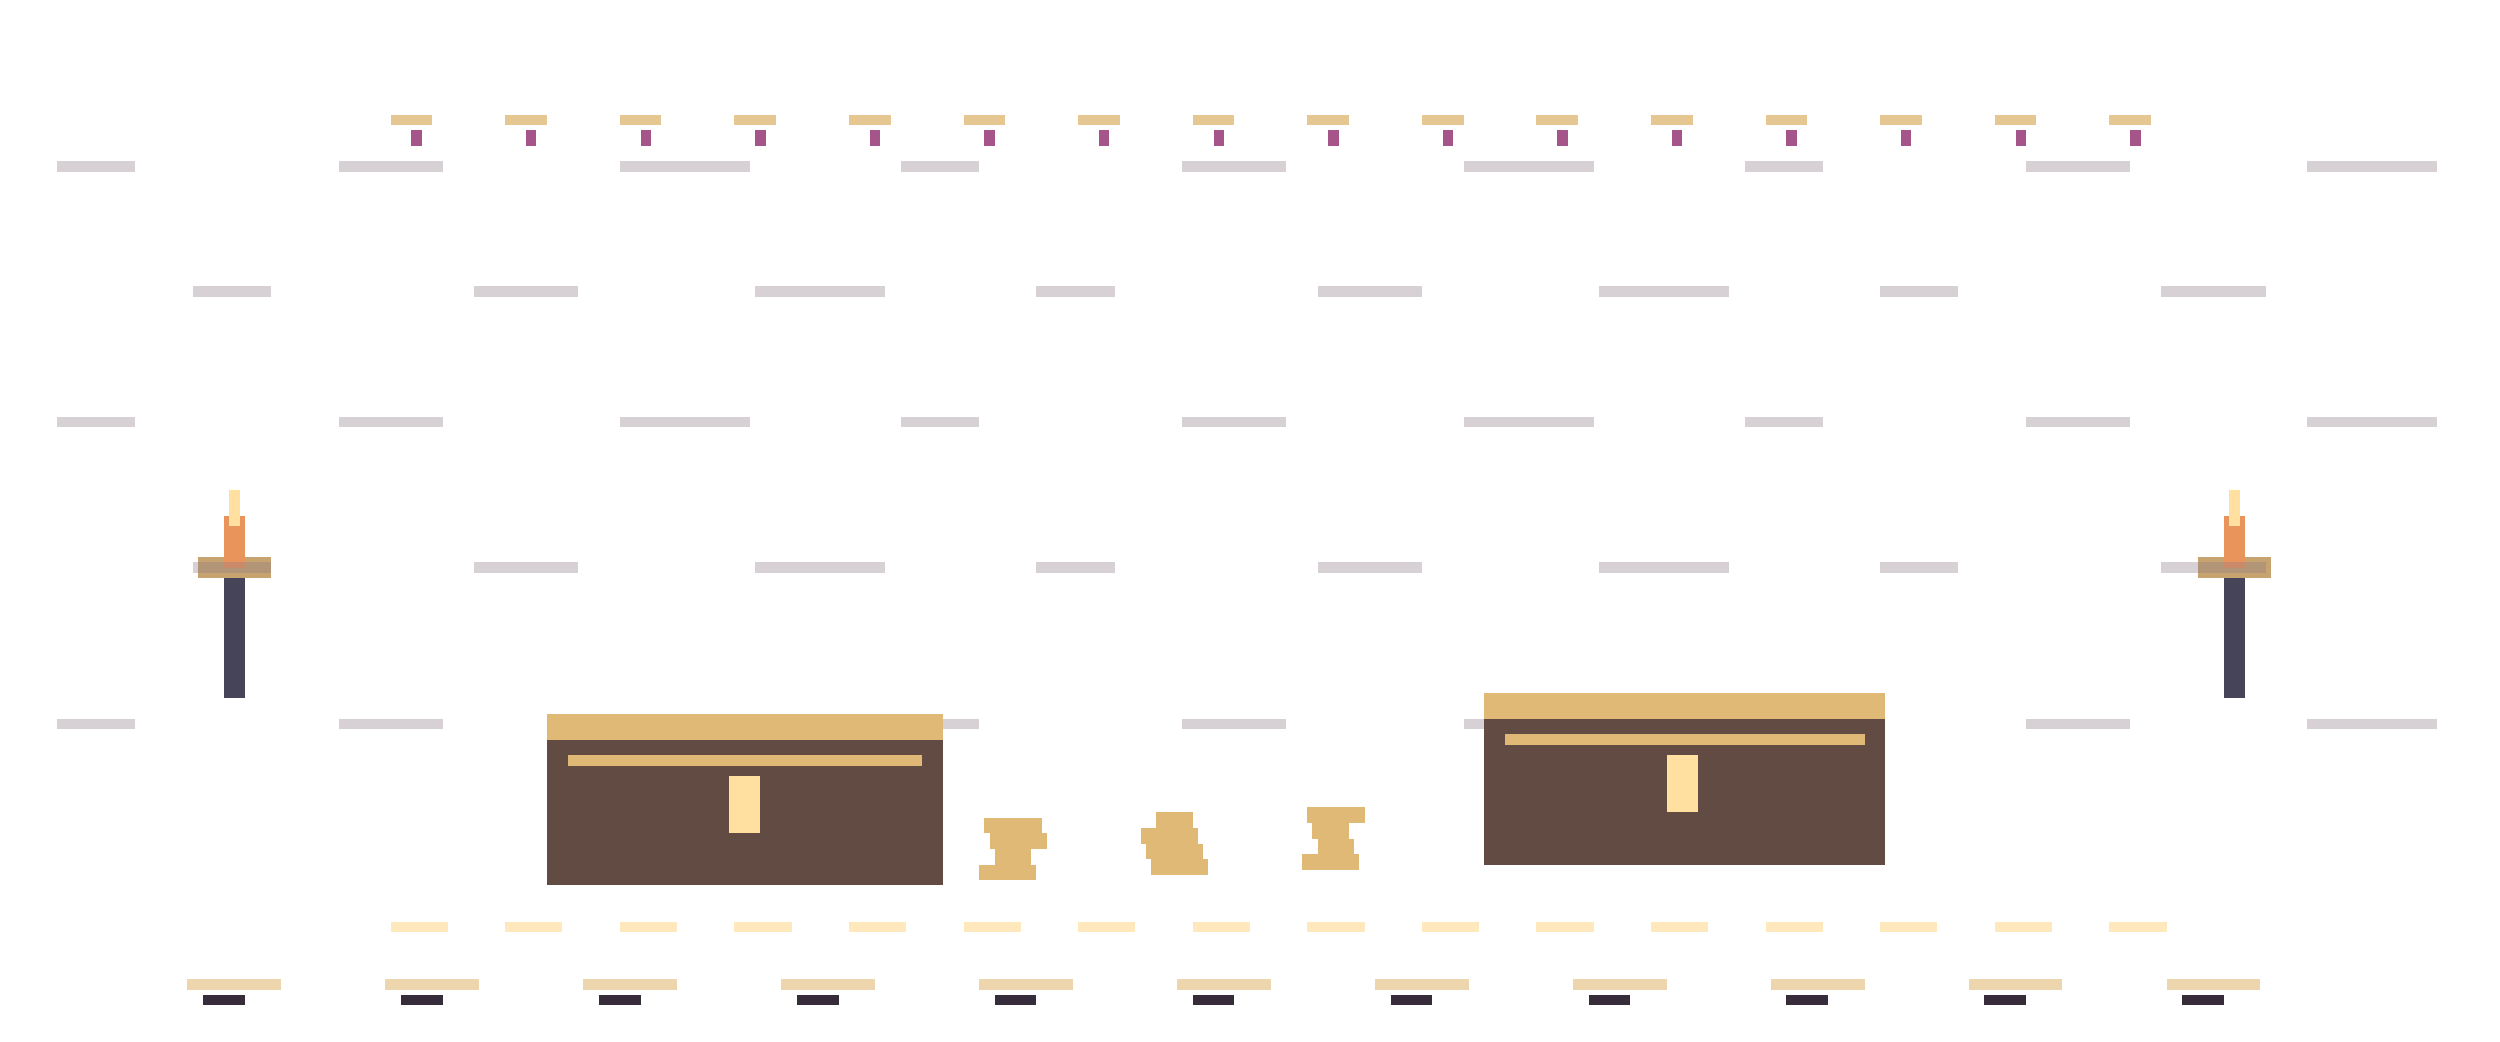
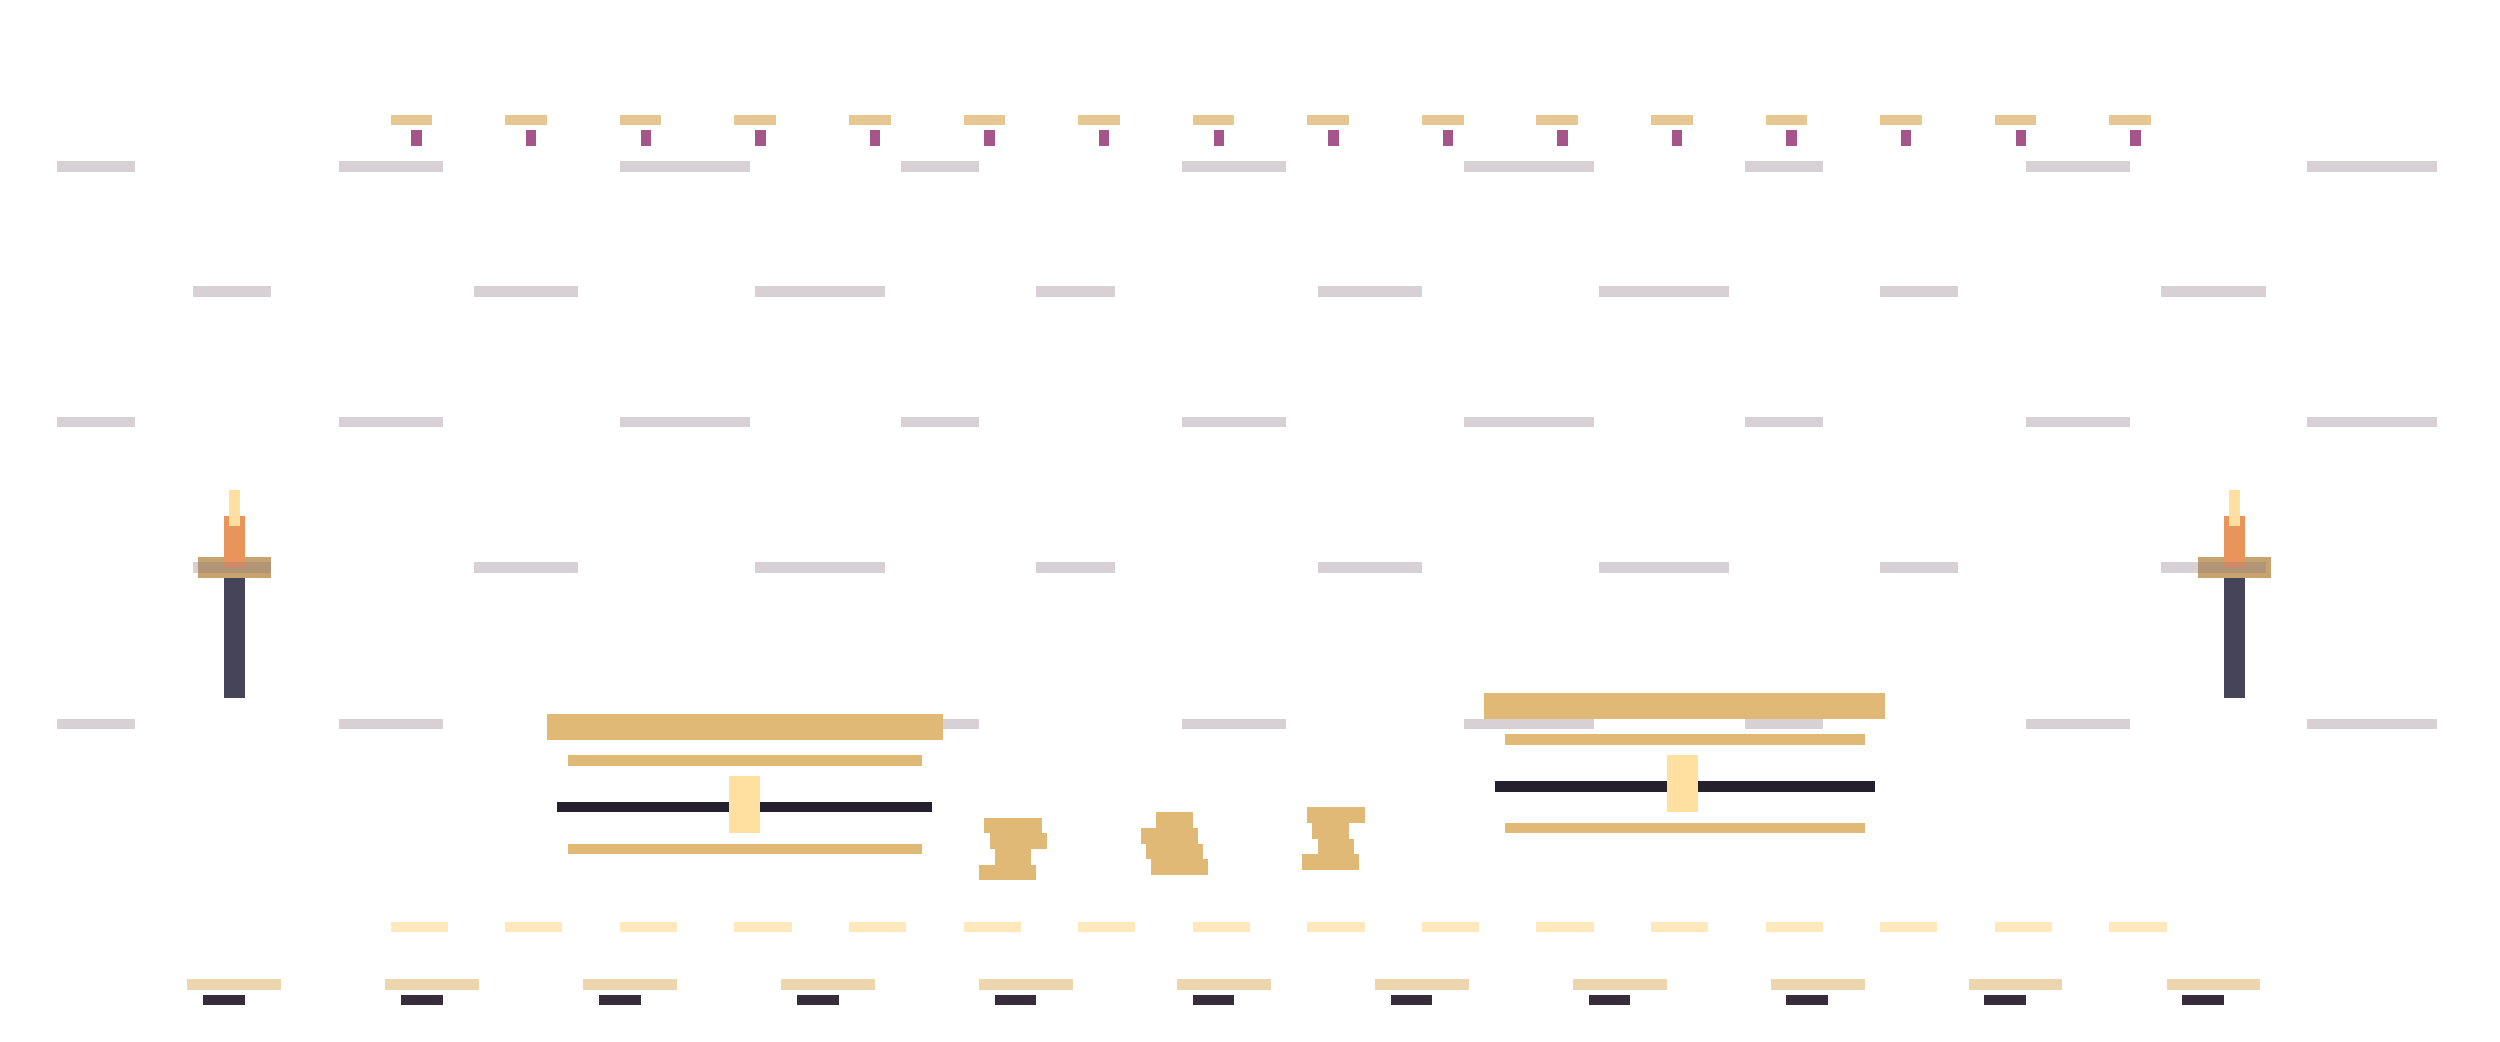
<svg xmlns="http://www.w3.org/2000/svg" viewBox="0 0 480 200" shape-rendering="crispEdges">
  <rect x="43" y="107" width="4" height="27" fill="#454459" />
  <rect x="38" y="107" width="14" height="4" fill="#c7a46f" />
  <rect x="43" y="99" width="4" height="10" fill="#e9945b" />
  <rect x="44" y="94" width="2" height="7" fill="#ffe0a0" />
  <rect x="427" y="107" width="4" height="27" fill="#454459" />
  <rect x="422" y="107" width="14" height="4" fill="#c7a46f" />
  <rect x="427" y="99" width="4" height="10" fill="#e9945b" />
  <rect x="428" y="94" width="2" height="7" fill="#ffe0a0" />
  <rect x="11" y="31" width="15" height="2" fill="#8b7583" opacity=".34" />
  <rect x="65" y="31" width="20" height="2" fill="#8b7583" opacity=".34" />
  <rect x="119" y="31" width="25" height="2" fill="#8b7583" opacity=".34" />
  <rect x="173" y="31" width="15" height="2" fill="#8b7583" opacity=".34" />
  <rect x="227" y="31" width="20" height="2" fill="#8b7583" opacity=".34" />
  <rect x="281" y="31" width="25" height="2" fill="#8b7583" opacity=".34" />
  <rect x="335" y="31" width="15" height="2" fill="#8b7583" opacity=".34" />
  <rect x="389" y="31" width="20" height="2" fill="#8b7583" opacity=".34" />
  <rect x="443" y="31" width="25" height="2" fill="#8b7583" opacity=".34" />
  <rect x="37" y="55" width="15" height="2" fill="#8b7583" opacity=".34" />
  <rect x="91" y="55" width="20" height="2" fill="#8b7583" opacity=".34" />
  <rect x="145" y="55" width="25" height="2" fill="#8b7583" opacity=".34" />
  <rect x="199" y="55" width="15" height="2" fill="#8b7583" opacity=".34" />
  <rect x="253" y="55" width="20" height="2" fill="#8b7583" opacity=".34" />
  <rect x="307" y="55" width="25" height="2" fill="#8b7583" opacity=".34" />
  <rect x="361" y="55" width="15" height="2" fill="#8b7583" opacity=".34" />
  <rect x="415" y="55" width="20" height="2" fill="#8b7583" opacity=".34" />
  <rect x="11" y="80" width="15" height="2" fill="#8b7583" opacity=".34" />
  <rect x="65" y="80" width="20" height="2" fill="#8b7583" opacity=".34" />
  <rect x="119" y="80" width="25" height="2" fill="#8b7583" opacity=".34" />
  <rect x="173" y="80" width="15" height="2" fill="#8b7583" opacity=".34" />
  <rect x="227" y="80" width="20" height="2" fill="#8b7583" opacity=".34" />
  <rect x="281" y="80" width="25" height="2" fill="#8b7583" opacity=".34" />
  <rect x="335" y="80" width="15" height="2" fill="#8b7583" opacity=".34" />
  <rect x="389" y="80" width="20" height="2" fill="#8b7583" opacity=".34" />
  <rect x="443" y="80" width="25" height="2" fill="#8b7583" opacity=".34" />
  <rect x="37" y="108" width="15" height="2" fill="#8b7583" opacity=".34" />
  <rect x="91" y="108" width="20" height="2" fill="#8b7583" opacity=".34" />
  <rect x="145" y="108" width="25" height="2" fill="#8b7583" opacity=".34" />
  <rect x="199" y="108" width="15" height="2" fill="#8b7583" opacity=".34" />
  <rect x="253" y="108" width="20" height="2" fill="#8b7583" opacity=".34" />
  <rect x="307" y="108" width="25" height="2" fill="#8b7583" opacity=".34" />
  <rect x="361" y="108" width="15" height="2" fill="#8b7583" opacity=".34" />
  <rect x="415" y="108" width="20" height="2" fill="#8b7583" opacity=".34" />
  <rect x="11" y="138" width="15" height="2" fill="#8b7583" opacity=".34" />
  <rect x="65" y="138" width="20" height="2" fill="#8b7583" opacity=".34" />
  <rect x="119" y="138" width="25" height="2" fill="#8b7583" opacity=".34" />
  <rect x="173" y="138" width="15" height="2" fill="#8b7583" opacity=".34" />
  <rect x="227" y="138" width="20" height="2" fill="#8b7583" opacity=".34" />
  <rect x="281" y="138" width="25" height="2" fill="#8b7583" opacity=".34" />
  <rect x="335" y="138" width="15" height="2" fill="#8b7583" opacity=".34" />
  <rect x="389" y="138" width="20" height="2" fill="#8b7583" opacity=".34" />
  <rect x="443" y="138" width="25" height="2" fill="#8b7583" opacity=".34" />
  <rect x="36" y="188" width="18" height="2" fill="#e1b976" opacity=".6" />
  <rect x="39" y="191" width="8" height="2" fill="#372c39" />
  <rect x="74" y="188" width="18" height="2" fill="#e1b976" opacity=".6" />
  <rect x="77" y="191" width="8" height="2" fill="#372c39" />
  <rect x="112" y="188" width="18" height="2" fill="#e1b976" opacity=".6" />
  <rect x="115" y="191" width="8" height="2" fill="#372c39" />
  <rect x="150" y="188" width="18" height="2" fill="#e1b976" opacity=".6" />
  <rect x="153" y="191" width="8" height="2" fill="#372c39" />
  <rect x="188" y="188" width="18" height="2" fill="#e1b976" opacity=".6" />
  <rect x="191" y="191" width="8" height="2" fill="#372c39" />
  <rect x="226" y="188" width="18" height="2" fill="#e1b976" opacity=".6" />
  <rect x="229" y="191" width="8" height="2" fill="#372c39" />
  <rect x="264" y="188" width="18" height="2" fill="#e1b976" opacity=".6" />
  <rect x="267" y="191" width="8" height="2" fill="#372c39" />
  <rect x="302" y="188" width="18" height="2" fill="#e1b976" opacity=".6" />
  <rect x="305" y="191" width="8" height="2" fill="#372c39" />
  <rect x="340" y="188" width="18" height="2" fill="#e1b976" opacity=".6" />
  <rect x="343" y="191" width="8" height="2" fill="#372c39" />
  <rect x="378" y="188" width="18" height="2" fill="#e1b976" opacity=".6" />
  <rect x="381" y="191" width="8" height="2" fill="#372c39" />
  <rect x="416" y="188" width="18" height="2" fill="#e1b976" opacity=".6" />
  <rect x="419" y="191" width="8" height="2" fill="#372c39" />
-   <rect x="105" y="137" width="76" height="33" fill="#624b42" />
+   <rect x="105" y="137" width="76" height="3" fill="#e1b976" />
+   <rect x="107" y="154" width="72" height="2" fill="#24202d" />
+   <rect x="109" y="162" width="68" height="2" fill="#e1b976" />
  <rect x="105" y="137" width="76" height="5" fill="#e1b976" />
  <rect x="109" y="145" width="68" height="2" fill="#e1b976" />
  <rect x="140" y="149" width="6" height="11" fill="#ffe0a0" />
-   <rect x="285" y="133" width="77" height="33" fill="#624b42" />
+   <rect x="285" y="133" width="77" height="3" fill="#e1b976" />
+   <rect x="287" y="150" width="73" height="2" fill="#24202d" />
+   <rect x="289" y="158" width="69" height="2" fill="#e1b976" />
  <rect x="285" y="133" width="77" height="5" fill="#e1b976" />
  <rect x="289" y="141" width="69" height="2" fill="#e1b976" />
  <rect x="320" y="145" width="6" height="11" fill="#ffe0a0" />
  <rect x="188" y="166" width="7" height="3" fill="#e1b976" />
  <rect x="219" y="159" width="7" height="3" fill="#e1b976" />
  <rect x="250" y="164" width="7" height="3" fill="#e1b976" />
  <rect x="189" y="157" width="7" height="3" fill="#e1b976" />
  <rect x="220" y="162" width="7" height="3" fill="#e1b976" />
  <rect x="251" y="155" width="7" height="3" fill="#e1b976" />
  <rect x="190" y="160" width="7" height="3" fill="#e1b976" />
  <rect x="221" y="165" width="7" height="3" fill="#e1b976" />
  <rect x="252" y="158" width="7" height="3" fill="#e1b976" />
  <rect x="191" y="163" width="7" height="3" fill="#e1b976" />
  <rect x="222" y="156" width="7" height="3" fill="#e1b976" />
  <rect x="253" y="161" width="7" height="3" fill="#e1b976" />
  <rect x="192" y="166" width="7" height="3" fill="#e1b976" />
  <rect x="223" y="159" width="7" height="3" fill="#e1b976" />
  <rect x="254" y="164" width="7" height="3" fill="#e1b976" />
  <rect x="193" y="157" width="7" height="3" fill="#e1b976" />
  <rect x="224" y="162" width="7" height="3" fill="#e1b976" />
  <rect x="255" y="155" width="7" height="3" fill="#e1b976" />
  <rect x="194" y="160" width="7" height="3" fill="#e1b976" />
  <rect x="225" y="165" width="7" height="3" fill="#e1b976" />
  <rect x="75" y="22" width="8" height="2" fill="#e1b976" opacity=".8" />
  <rect x="79" y="25" width="2" height="3" fill="#a6558a" />
  <rect x="75" y="177" width="11" height="2" fill="#ffe0a0" opacity=".7" />
  <rect x="97" y="22" width="8" height="2" fill="#e1b976" opacity=".8" />
  <rect x="101" y="25" width="2" height="3" fill="#a6558a" />
  <rect x="97" y="177" width="11" height="2" fill="#ffe0a0" opacity=".7" />
  <rect x="119" y="22" width="8" height="2" fill="#e1b976" opacity=".8" />
  <rect x="123" y="25" width="2" height="3" fill="#a6558a" />
  <rect x="119" y="177" width="11" height="2" fill="#ffe0a0" opacity=".7" />
  <rect x="141" y="22" width="8" height="2" fill="#e1b976" opacity=".8" />
  <rect x="145" y="25" width="2" height="3" fill="#a6558a" />
  <rect x="141" y="177" width="11" height="2" fill="#ffe0a0" opacity=".7" />
  <rect x="163" y="22" width="8" height="2" fill="#e1b976" opacity=".8" />
  <rect x="167" y="25" width="2" height="3" fill="#a6558a" />
  <rect x="163" y="177" width="11" height="2" fill="#ffe0a0" opacity=".7" />
  <rect x="185" y="22" width="8" height="2" fill="#e1b976" opacity=".8" />
  <rect x="189" y="25" width="2" height="3" fill="#a6558a" />
  <rect x="185" y="177" width="11" height="2" fill="#ffe0a0" opacity=".7" />
  <rect x="207" y="22" width="8" height="2" fill="#e1b976" opacity=".8" />
  <rect x="211" y="25" width="2" height="3" fill="#a6558a" />
  <rect x="207" y="177" width="11" height="2" fill="#ffe0a0" opacity=".7" />
  <rect x="229" y="22" width="8" height="2" fill="#e1b976" opacity=".8" />
  <rect x="233" y="25" width="2" height="3" fill="#a6558a" />
  <rect x="229" y="177" width="11" height="2" fill="#ffe0a0" opacity=".7" />
  <rect x="251" y="22" width="8" height="2" fill="#e1b976" opacity=".8" />
  <rect x="255" y="25" width="2" height="3" fill="#a6558a" />
  <rect x="251" y="177" width="11" height="2" fill="#ffe0a0" opacity=".7" />
  <rect x="273" y="22" width="8" height="2" fill="#e1b976" opacity=".8" />
  <rect x="277" y="25" width="2" height="3" fill="#a6558a" />
  <rect x="273" y="177" width="11" height="2" fill="#ffe0a0" opacity=".7" />
  <rect x="295" y="22" width="8" height="2" fill="#e1b976" opacity=".8" />
  <rect x="299" y="25" width="2" height="3" fill="#a6558a" />
  <rect x="295" y="177" width="11" height="2" fill="#ffe0a0" opacity=".7" />
  <rect x="317" y="22" width="8" height="2" fill="#e1b976" opacity=".8" />
  <rect x="321" y="25" width="2" height="3" fill="#a6558a" />
  <rect x="317" y="177" width="11" height="2" fill="#ffe0a0" opacity=".7" />
  <rect x="339" y="22" width="8" height="2" fill="#e1b976" opacity=".8" />
  <rect x="343" y="25" width="2" height="3" fill="#a6558a" />
  <rect x="339" y="177" width="11" height="2" fill="#ffe0a0" opacity=".7" />
  <rect x="361" y="22" width="8" height="2" fill="#e1b976" opacity=".8" />
  <rect x="365" y="25" width="2" height="3" fill="#a6558a" />
  <rect x="361" y="177" width="11" height="2" fill="#ffe0a0" opacity=".7" />
  <rect x="383" y="22" width="8" height="2" fill="#e1b976" opacity=".8" />
  <rect x="387" y="25" width="2" height="3" fill="#a6558a" />
  <rect x="383" y="177" width="11" height="2" fill="#ffe0a0" opacity=".7" />
  <rect x="405" y="22" width="8" height="2" fill="#e1b976" opacity=".8" />
  <rect x="409" y="25" width="2" height="3" fill="#a6558a" />
  <rect x="405" y="177" width="11" height="2" fill="#ffe0a0" opacity=".7" />
</svg>
